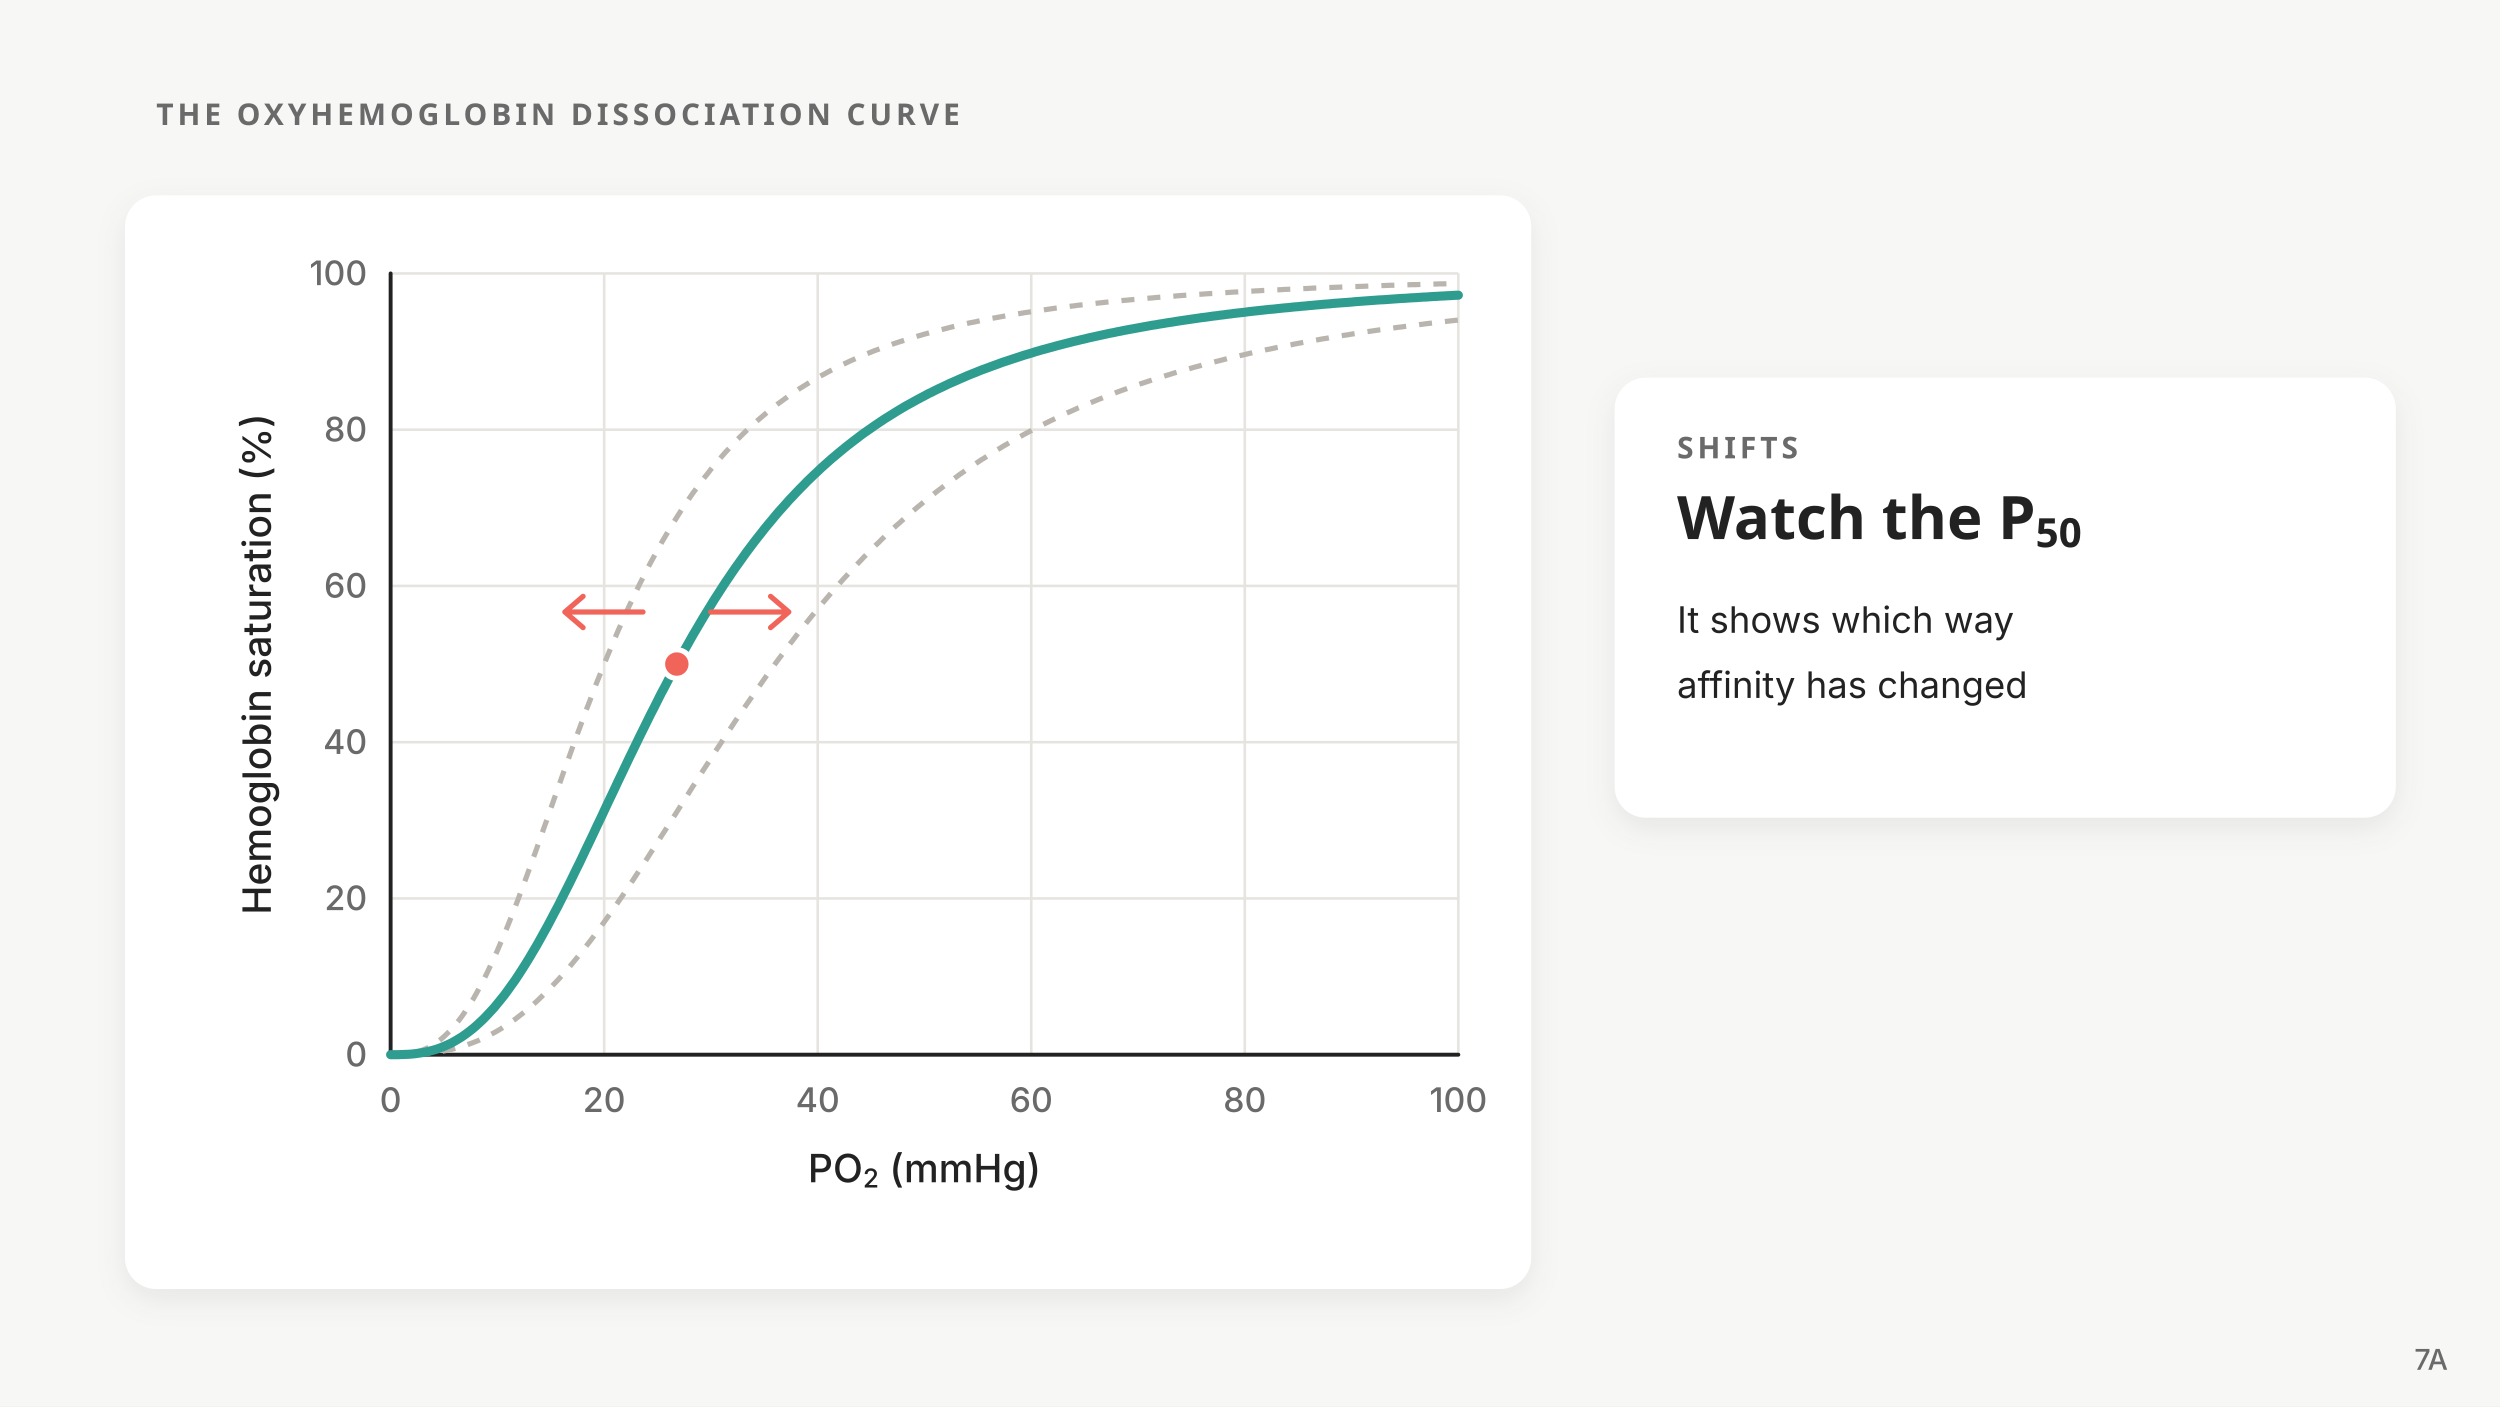
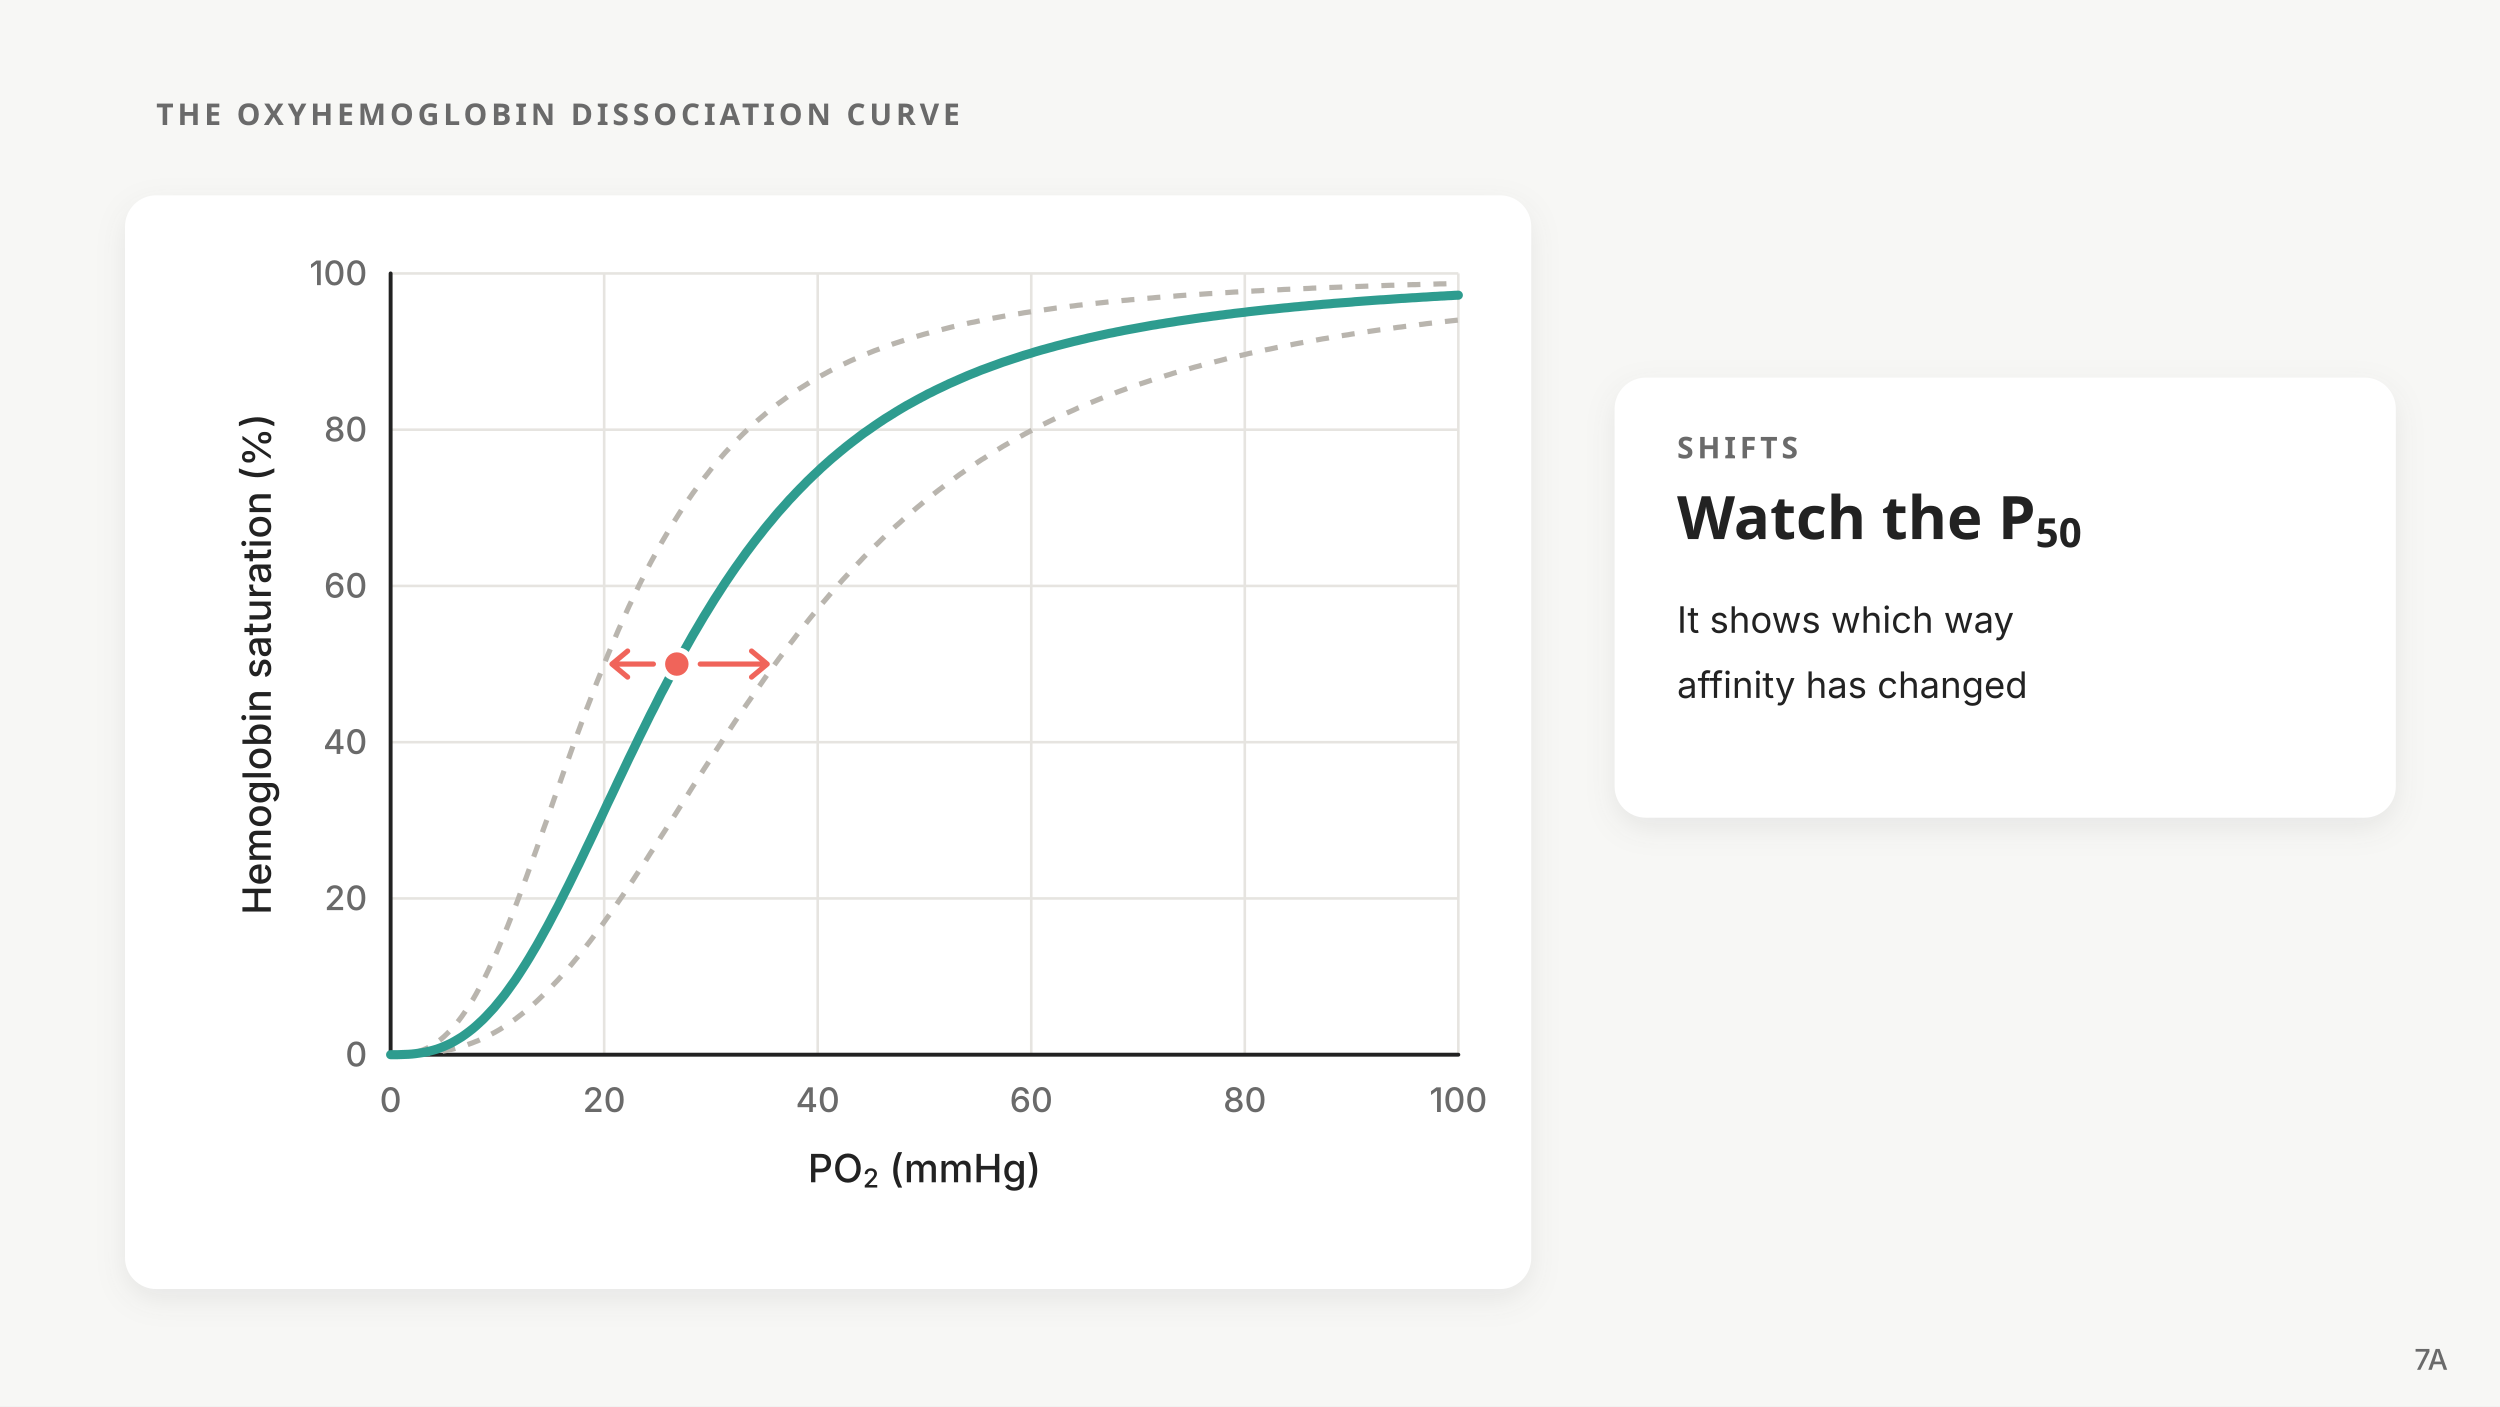
<svg xmlns="http://www.w3.org/2000/svg" width="1920" height="1080" viewBox="0 0 1920 1080">
  <defs>
    <filter id="soft" x="-20%" y="-20%" width="140%" height="160%">
      <feGaussianBlur stdDeviation="12" />
    </filter>
  </defs>
  <g id="Background_x2F_Fill">
    <rect width="1920" height="1080" fill="#F7F7F5" />
  </g>
  <g id="Header_x2F_Kicker">
    <text x="120.0" y="96.0" text-anchor="start" style="font-family:Manrope;font-size:23px;font-weight:700;letter-spacing:3px" fill="#6A6A6A">THE OXYHEMOGLOBIN DISSOCIATION CURVE</text>
  </g>
  <g id="Background_x2F_Stage">
    <rect x="96" y="158" width="1080" height="840" rx="24" fill="#222222" opacity="0.08" filter="url(#soft)" />
    <rect x="96" y="150" width="1080" height="840" rx="24" fill="#FFFFFF" />
  </g>
  <g id="Graph_x2F_Grid">
    <line x1="300.0" y1="210" x2="300.0" y2="810" stroke="#E6E4E0" stroke-width="2" />
    <line x1="300" y1="810.0" x2="1120" y2="810.0" stroke="#E6E4E0" stroke-width="2" />
    <line x1="464.0" y1="210" x2="464.0" y2="810" stroke="#E6E4E0" stroke-width="2" />
    <line x1="300" y1="690.0" x2="1120" y2="690.0" stroke="#E6E4E0" stroke-width="2" />
    <line x1="628.0" y1="210" x2="628.0" y2="810" stroke="#E6E4E0" stroke-width="2" />
    <line x1="300" y1="570.0" x2="1120" y2="570.0" stroke="#E6E4E0" stroke-width="2" />
    <line x1="792.0" y1="210" x2="792.0" y2="810" stroke="#E6E4E0" stroke-width="2" />
    <line x1="300" y1="450.0" x2="1120" y2="450.0" stroke="#E6E4E0" stroke-width="2" />
    <line x1="956.0" y1="210" x2="956.0" y2="810" stroke="#E6E4E0" stroke-width="2" />
    <line x1="300" y1="330.0" x2="1120" y2="330.0" stroke="#E6E4E0" stroke-width="2" />
    <line x1="1120.0" y1="210" x2="1120.0" y2="810" stroke="#E6E4E0" stroke-width="2" />
    <line x1="300" y1="210.0" x2="1120" y2="210.0" stroke="#E6E4E0" stroke-width="2" />
  </g>
  <g id="Graph_x2F_Axes">
    <line x1="300" y1="810" x2="1120" y2="810" stroke="#222222" stroke-width="3" stroke-linecap="round" />
    <text x="300.0" y="854.0" text-anchor="middle" style="font-family:Inter;font-size:26px;font-weight:500" fill="#6A6A6A">0</text>
    <text x="464.0" y="854.0" text-anchor="middle" style="font-family:Inter;font-size:26px;font-weight:500" fill="#6A6A6A">20</text>
    <text x="628.0" y="854.0" text-anchor="middle" style="font-family:Inter;font-size:26px;font-weight:500" fill="#6A6A6A">40</text>
    <text x="792.0" y="854.0" text-anchor="middle" style="font-family:Inter;font-size:26px;font-weight:500" fill="#6A6A6A">60</text>
    <text x="956.0" y="854.0" text-anchor="middle" style="font-family:Inter;font-size:26px;font-weight:500" fill="#6A6A6A">80</text>
    <text x="1120.0" y="854.0" text-anchor="middle" style="font-family:Inter;font-size:26px;font-weight:500" fill="#6A6A6A">100</text>
    <text x="710.0" y="908.0" text-anchor="middle" style="font-family:Inter;font-size:30px;font-weight:500" fill="#222222">PO<tspan font-size="20" baseline-shift="sub">2</tspan> (mmHg)</text>
    <line x1="300" y1="210" x2="300" y2="810" stroke="#222222" stroke-width="3" stroke-linecap="round" />
    <text x="282.0" y="819.0" text-anchor="end" style="font-family:Inter;font-size:26px;font-weight:500" fill="#6A6A6A">0</text>
    <text x="282.0" y="699.0" text-anchor="end" style="font-family:Inter;font-size:26px;font-weight:500" fill="#6A6A6A">20</text>
    <text x="282.0" y="579.0" text-anchor="end" style="font-family:Inter;font-size:26px;font-weight:500" fill="#6A6A6A">40</text>
    <text x="282.0" y="459.0" text-anchor="end" style="font-family:Inter;font-size:26px;font-weight:500" fill="#6A6A6A">60</text>
    <text x="282.0" y="339.0" text-anchor="end" style="font-family:Inter;font-size:26px;font-weight:500" fill="#6A6A6A">80</text>
    <text x="282.0" y="219.0" text-anchor="end" style="font-family:Inter;font-size:26px;font-weight:500" fill="#6A6A6A">100</text>
    <text transform="translate(208,510.0) rotate(-90)" text-anchor="middle" style="font-family:Inter;font-size:30px;font-weight:500" fill="#222222">Hemoglobin saturation (%)</text>
  </g>
  <g id="Curves_x2F_Ghosts">
    <path d="M300.0,810.0 L302.7,810.0 L305.5,809.9 L308.2,809.8 L310.9,809.6 L313.7,809.3 L316.4,808.8 L319.1,808.2 L321.9,807.4 L324.6,806.4 L327.3,805.3 L330.1,803.9 L332.8,802.3 L335.5,800.5 L338.3,798.4 L341.0,796.1 L343.7,793.5 L346.5,790.7 L349.2,787.6 L351.9,784.3 L354.7,780.6 L357.4,776.7 L360.1,772.5 L362.9,768.1 L365.6,763.4 L368.3,758.4 L371.1,753.2 L373.8,747.7 L376.5,742.0 L379.3,736.1 L382.0,730.0 L384.7,723.6 L387.5,717.1 L390.2,710.4 L392.9,703.5 L395.7,696.5 L398.4,689.3 L401.1,682.0 L403.9,674.6 L406.6,667.1 L409.3,659.6 L412.1,651.9 L414.8,644.2 L417.5,636.5 L420.3,628.8 L423.0,621.0 L425.7,613.2 L428.5,605.5 L431.2,597.7 L433.9,590.0 L436.7,582.4 L439.4,574.8 L442.1,567.2 L444.9,559.8 L447.6,552.4 L450.3,545.1 L453.1,537.9 L455.8,530.7 L458.5,523.7 L461.3,516.8 L464.0,510.0 L466.7,503.3 L469.5,496.7 L472.2,490.3 L474.9,483.9 L477.7,477.7 L480.4,471.6 L483.1,465.6 L485.9,459.8 L488.6,454.1 L491.3,448.5 L494.1,443.0 L496.8,437.6 L499.5,432.4 L502.3,427.3 L505.0,422.3 L507.7,417.4 L510.5,412.6 L513.2,408.0 L515.9,403.4 L518.7,399.0 L521.4,394.7 L524.1,390.5 L526.9,386.4 L529.6,382.4 L532.3,378.5 L535.1,374.7 L537.8,371.0 L540.5,367.4 L543.3,363.9 L546.0,360.4 L548.7,357.1 L551.5,353.8 L554.2,350.7 L556.9,347.6 L559.7,344.6 L562.4,341.7 L565.1,338.8 L567.9,336.0 L570.6,333.3 L573.3,330.7 L576.1,328.1 L578.8,325.6 L581.5,323.2 L584.3,320.8 L587.0,318.5 L589.7,316.2 L592.5,314.0 L595.2,311.9 L597.9,309.8 L600.7,307.8 L603.4,305.8 L606.1,303.8 L608.9,302.0 L611.6,300.1 L614.3,298.3 L617.1,296.6 L619.8,294.9 L622.5,293.2 L625.3,291.6 L628.0,290.0 L630.7,288.5 L633.5,287.0 L636.2,285.5 L638.9,284.1 L641.7,282.7 L644.4,281.3 L647.1,280.0 L649.9,278.7 L652.6,277.4 L655.3,276.2 L658.1,275.0 L660.8,273.8 L663.5,272.6 L666.3,271.5 L669.0,270.4 L671.7,269.3 L674.5,268.3 L677.2,267.3 L679.9,266.3 L682.7,265.3 L685.4,264.3 L688.1,263.4 L690.9,262.5 L693.6,261.6 L696.3,260.7 L699.1,259.9 L701.8,259.0 L704.5,258.2 L707.3,257.4 L710.0,256.6 L712.7,255.9 L715.5,255.1 L718.2,254.4 L720.9,253.7 L723.7,253.0 L726.4,252.3 L729.1,251.6 L731.9,250.9 L734.6,250.3 L737.3,249.7 L740.1,249.0 L742.8,248.4 L745.5,247.8 L748.3,247.3 L751.0,246.7 L753.7,246.1 L756.5,245.6 L759.2,245.0 L761.9,244.5 L764.7,244.0 L767.4,243.5 L770.1,243.0 L772.9,242.5 L775.6,242.1 L778.3,241.6 L781.1,241.1 L783.8,240.7 L786.5,240.2 L789.3,239.8 L792.0,239.4 L794.7,239.0 L797.5,238.6 L800.2,238.2 L802.9,237.8 L805.7,237.4 L808.4,237.0 L811.1,236.6 L813.9,236.3 L816.6,235.9 L819.3,235.6 L822.1,235.2 L824.8,234.9 L827.5,234.5 L830.3,234.2 L833.0,233.9 L835.7,233.6 L838.5,233.3 L841.2,233.0 L843.9,232.7 L846.7,232.4 L849.4,232.1 L852.1,231.8 L854.9,231.5 L857.6,231.3 L860.3,231.0 L863.1,230.7 L865.8,230.5 L868.5,230.2 L871.3,230.0 L874.0,229.7 L876.7,229.5 L879.5,229.2 L882.2,229.0 L884.9,228.8 L887.7,228.5 L890.4,228.3 L893.1,228.1 L895.9,227.9 L898.6,227.7 L901.3,227.5 L904.1,227.2 L906.8,227.0 L909.5,226.8 L912.3,226.6 L915.0,226.5 L917.7,226.3 L920.5,226.1 L923.2,225.9 L925.9,225.7 L928.7,225.5 L931.4,225.4 L934.1,225.2 L936.9,225.0 L939.6,224.8 L942.3,224.7 L945.1,224.5 L947.8,224.3 L950.5,224.2 L953.3,224.0 L956.0,223.9 L958.7,223.7 L961.5,223.6 L964.2,223.4 L966.9,223.3 L969.7,223.1 L972.4,223.0 L975.1,222.9 L977.9,222.7 L980.6,222.6 L983.3,222.5 L986.1,222.3 L988.8,222.2 L991.5,222.1 L994.3,222.0 L997.0,221.8 L999.7,221.7 L1002.5,221.6 L1005.2,221.5 L1007.9,221.3 L1010.7,221.2 L1013.4,221.1 L1016.1,221.0 L1018.9,220.9 L1021.6,220.8 L1024.3,220.7 L1027.1,220.6 L1029.8,220.5 L1032.5,220.4 L1035.3,220.3 L1038.0,220.2 L1040.7,220.1 L1043.5,220.0 L1046.2,219.9 L1048.9,219.8 L1051.7,219.7 L1054.4,219.6 L1057.1,219.5 L1059.9,219.4 L1062.6,219.3 L1065.3,219.2 L1068.1,219.1 L1070.8,219.1 L1073.5,219.0 L1076.3,218.9 L1079.0,218.8 L1081.7,218.7 L1084.5,218.6 L1087.2,218.6 L1089.9,218.5 L1092.7,218.4 L1095.4,218.3 L1098.1,218.3 L1100.9,218.2 L1103.6,218.1 L1106.3,218.0 L1109.1,218.0 L1111.8,217.9 L1114.5,217.8 L1117.3,217.7 L1120.0,217.7" fill="none" stroke="#B9B5AE" stroke-width="4" stroke-dasharray="10 10" />
    <path d="M300.0,810.0 L302.7,810.0 L305.5,810.0 L308.2,810.0 L310.9,809.9 L313.7,809.9 L316.4,809.8 L319.1,809.6 L321.9,809.5 L324.6,809.3 L327.3,809.0 L330.1,808.7 L332.8,808.4 L335.5,808.0 L338.3,807.6 L341.0,807.1 L343.7,806.6 L346.5,806.0 L349.2,805.3 L351.9,804.5 L354.7,803.7 L357.4,802.9 L360.1,801.9 L362.9,800.9 L365.6,799.8 L368.3,798.7 L371.1,797.4 L373.8,796.1 L376.5,794.7 L379.3,793.2 L382.0,791.7 L384.7,790.1 L387.5,788.3 L390.2,786.5 L392.9,784.6 L395.7,782.7 L398.4,780.6 L401.1,778.5 L403.9,776.3 L406.6,774.0 L409.3,771.6 L412.1,769.1 L414.8,766.5 L417.5,763.9 L420.3,761.2 L423.0,758.4 L425.7,755.5 L428.5,752.6 L431.2,749.6 L433.9,746.5 L436.7,743.3 L439.4,740.1 L442.1,736.8 L444.9,733.4 L447.6,730.0 L450.3,726.5 L453.1,722.9 L455.8,719.3 L458.5,715.6 L461.3,711.9 L464.0,708.1 L466.7,704.3 L469.5,700.4 L472.2,696.5 L474.9,692.5 L477.7,688.5 L480.4,684.5 L483.1,680.4 L485.9,676.3 L488.6,672.1 L491.3,668.0 L494.1,663.8 L496.8,659.6 L499.5,655.3 L502.3,651.1 L505.0,646.8 L507.7,642.5 L510.5,638.2 L513.2,633.9 L515.9,629.6 L518.7,625.3 L521.4,621.0 L524.1,616.7 L526.9,612.4 L529.6,608.0 L532.3,603.7 L535.1,599.5 L537.8,595.2 L540.5,590.9 L543.3,586.6 L546.0,582.4 L548.7,578.2 L551.5,573.9 L554.2,569.8 L556.9,565.6 L559.7,561.4 L562.4,557.3 L565.1,553.2 L567.9,549.1 L570.6,545.1 L573.3,541.1 L576.1,537.1 L578.8,533.1 L581.5,529.2 L584.3,525.3 L587.0,521.4 L589.7,517.6 L592.5,513.8 L595.2,510.0 L597.9,506.3 L600.7,502.6 L603.4,498.9 L606.1,495.3 L608.9,491.7 L611.6,488.1 L614.3,484.6 L617.1,481.1 L619.8,477.7 L622.5,474.3 L625.3,470.9 L628.0,467.6 L630.7,464.3 L633.5,461.1 L636.2,457.9 L638.9,454.7 L641.7,451.6 L644.4,448.5 L647.1,445.4 L649.9,442.4 L652.6,439.4 L655.3,436.4 L658.1,433.5 L660.8,430.7 L663.5,427.8 L666.3,425.0 L669.0,422.3 L671.7,419.5 L674.5,416.9 L677.2,414.2 L679.9,411.6 L682.7,409.0 L685.4,406.4 L688.1,403.9 L690.9,401.5 L693.6,399.0 L696.3,396.6 L699.1,394.2 L701.8,391.9 L704.5,389.6 L707.3,387.3 L710.0,385.0 L712.7,382.8 L715.5,380.6 L718.2,378.5 L720.9,376.4 L723.7,374.3 L726.4,372.2 L729.1,370.2 L731.9,368.2 L734.6,366.2 L737.3,364.2 L740.1,362.3 L742.8,360.4 L745.5,358.6 L748.3,356.7 L751.0,354.9 L753.7,353.1 L756.5,351.4 L759.2,349.6 L761.9,347.9 L764.7,346.2 L767.4,344.6 L770.1,342.9 L772.9,341.3 L775.6,339.7 L778.3,338.2 L781.1,336.6 L783.8,335.1 L786.5,333.6 L789.3,332.1 L792.0,330.7 L794.7,329.2 L797.5,327.8 L800.2,326.4 L802.9,325.1 L805.7,323.7 L808.4,322.4 L811.1,321.1 L813.9,319.8 L816.6,318.5 L819.3,317.2 L822.1,316.0 L824.8,314.8 L827.5,313.5 L830.3,312.4 L833.0,311.2 L835.7,310.0 L838.5,308.9 L841.2,307.8 L843.9,306.7 L846.7,305.6 L849.4,304.5 L852.1,303.4 L854.9,302.4 L857.6,301.3 L860.3,300.3 L863.1,299.3 L865.8,298.3 L868.5,297.4 L871.3,296.4 L874.0,295.4 L876.7,294.5 L879.5,293.6 L882.2,292.7 L884.9,291.8 L887.7,290.9 L890.4,290.0 L893.1,289.2 L895.9,288.3 L898.6,287.5 L901.3,286.6 L904.1,285.8 L906.8,285.0 L909.5,284.2 L912.3,283.5 L915.0,282.7 L917.7,281.9 L920.5,281.2 L923.2,280.4 L925.9,279.7 L928.7,279.0 L931.4,278.3 L934.1,277.6 L936.9,276.9 L939.6,276.2 L942.3,275.5 L945.1,274.8 L947.8,274.2 L950.5,273.5 L953.3,272.9 L956.0,272.3 L958.7,271.6 L961.5,271.0 L964.2,270.4 L966.9,269.8 L969.7,269.2 L972.4,268.6 L975.1,268.1 L977.9,267.5 L980.6,266.9 L983.3,266.4 L986.1,265.8 L988.8,265.3 L991.5,264.8 L994.3,264.2 L997.0,263.7 L999.7,263.2 L1002.5,262.7 L1005.2,262.2 L1007.9,261.7 L1010.7,261.2 L1013.4,260.7 L1016.1,260.2 L1018.9,259.8 L1021.6,259.3 L1024.3,258.8 L1027.1,258.4 L1029.8,257.9 L1032.5,257.5 L1035.3,257.1 L1038.0,256.6 L1040.7,256.2 L1043.5,255.8 L1046.2,255.4 L1048.9,254.9 L1051.7,254.5 L1054.4,254.1 L1057.1,253.7 L1059.9,253.3 L1062.6,253.0 L1065.3,252.6 L1068.1,252.2 L1070.8,251.8 L1073.5,251.4 L1076.3,251.1 L1079.0,250.7 L1081.7,250.4 L1084.5,250.0 L1087.2,249.7 L1089.9,249.3 L1092.7,249.0 L1095.4,248.6 L1098.1,248.3 L1100.9,248.0 L1103.6,247.6 L1106.3,247.3 L1109.1,247.0 L1111.8,246.7 L1114.5,246.4 L1117.3,246.1 L1120.0,245.8" fill="none" stroke="#B9B5AE" stroke-width="4" stroke-dasharray="10 10" />
  </g>
  <g id="Curves_x2F_Normal">
    <path d="M300.0,810.0 L302.7,810.0 L305.5,810.0 L308.2,809.9 L310.9,809.8 L313.7,809.7 L316.4,809.5 L319.1,809.2 L321.9,808.8 L324.6,808.4 L327.3,807.9 L330.1,807.2 L332.8,806.5 L335.5,805.7 L338.3,804.7 L341.0,803.6 L343.7,802.4 L346.5,801.1 L349.2,799.6 L351.9,798.0 L354.7,796.3 L357.4,794.4 L360.1,792.4 L362.9,790.2 L365.6,787.9 L368.3,785.4 L371.1,782.8 L373.8,780.0 L376.5,777.1 L379.3,774.1 L382.0,770.8 L384.7,767.5 L387.5,764.0 L390.2,760.3 L392.9,756.5 L395.7,752.6 L398.4,748.5 L401.1,744.3 L403.9,739.9 L406.6,735.5 L409.3,730.9 L412.1,726.2 L414.8,721.4 L417.5,716.5 L420.3,711.5 L423.0,706.4 L425.7,701.2 L428.5,696.0 L431.2,690.6 L433.9,685.2 L436.7,679.7 L439.4,674.2 L442.1,668.6 L444.9,663.0 L447.6,657.3 L450.3,651.6 L453.1,645.8 L455.8,640.1 L458.5,634.3 L461.3,628.5 L464.0,622.7 L466.7,616.9 L469.5,611.1 L472.2,605.4 L474.9,599.6 L477.7,593.8 L480.4,588.1 L483.1,582.4 L485.9,576.7 L488.6,571.1 L491.3,565.5 L494.1,559.9 L496.8,554.4 L499.5,548.9 L502.3,543.5 L505.0,538.1 L507.7,532.7 L510.5,527.5 L513.2,522.3 L515.9,517.1 L518.7,512.0 L521.4,507.0 L524.1,502.0 L526.9,497.1 L529.6,492.3 L532.3,487.5 L535.1,482.8 L537.8,478.2 L540.5,473.6 L543.3,469.1 L546.0,464.7 L548.7,460.3 L551.5,456.0 L554.2,451.8 L556.9,447.6 L559.7,443.5 L562.4,439.5 L565.1,435.6 L567.9,431.7 L570.6,427.9 L573.3,424.1 L576.1,420.4 L578.8,416.8 L581.5,413.3 L584.3,409.8 L587.0,406.3 L589.7,403.0 L592.5,399.7 L595.2,396.4 L597.9,393.2 L600.7,390.1 L603.4,387.1 L606.1,384.0 L608.9,381.1 L611.6,378.2 L614.3,375.4 L617.1,372.6 L619.8,369.8 L622.5,367.2 L625.3,364.5 L628.0,362.0 L630.7,359.4 L633.5,356.9 L636.2,354.5 L638.9,352.1 L641.7,349.8 L644.4,347.5 L647.1,345.3 L649.9,343.0 L652.6,340.9 L655.3,338.8 L658.1,336.7 L660.8,334.6 L663.5,332.6 L666.3,330.7 L669.0,328.8 L671.7,326.9 L674.5,325.0 L677.2,323.2 L679.9,321.4 L682.7,319.7 L685.4,318.0 L688.1,316.3 L690.9,314.6 L693.6,313.0 L696.3,311.4 L699.1,309.9 L701.8,308.4 L704.5,306.9 L707.3,305.4 L710.0,304.0 L712.7,302.5 L715.5,301.2 L718.2,299.8 L720.9,298.5 L723.7,297.2 L726.4,295.9 L729.1,294.6 L731.9,293.4 L734.6,292.2 L737.3,291.0 L740.1,289.8 L742.8,288.6 L745.5,287.5 L748.3,286.4 L751.0,285.3 L753.7,284.2 L756.5,283.2 L759.2,282.2 L761.9,281.2 L764.7,280.2 L767.4,279.2 L770.1,278.2 L772.9,277.3 L775.6,276.4 L778.3,275.5 L781.1,274.6 L783.8,273.7 L786.5,272.8 L789.3,272.0 L792.0,271.2 L794.7,270.3 L797.5,269.5 L800.2,268.7 L802.9,268.0 L805.7,267.2 L808.4,266.5 L811.1,265.7 L813.9,265.0 L816.6,264.3 L819.3,263.6 L822.1,262.9 L824.8,262.2 L827.5,261.6 L830.3,260.9 L833.0,260.3 L835.7,259.6 L838.5,259.0 L841.2,258.4 L843.9,257.8 L846.7,257.2 L849.4,256.6 L852.1,256.0 L854.9,255.5 L857.6,254.9 L860.3,254.4 L863.1,253.8 L865.8,253.3 L868.5,252.8 L871.3,252.3 L874.0,251.8 L876.7,251.3 L879.5,250.8 L882.2,250.3 L884.9,249.8 L887.7,249.4 L890.4,248.9 L893.1,248.5 L895.9,248.0 L898.6,247.6 L901.3,247.2 L904.1,246.7 L906.8,246.3 L909.5,245.9 L912.3,245.5 L915.0,245.1 L917.7,244.7 L920.5,244.3 L923.2,243.9 L925.9,243.6 L928.7,243.2 L931.4,242.8 L934.1,242.5 L936.9,242.1 L939.6,241.8 L942.3,241.4 L945.1,241.1 L947.8,240.7 L950.5,240.4 L953.3,240.1 L956.0,239.8 L958.7,239.4 L961.5,239.1 L964.2,238.8 L966.9,238.5 L969.7,238.2 L972.4,237.9 L975.1,237.6 L977.9,237.4 L980.6,237.1 L983.3,236.8 L986.1,236.5 L988.8,236.3 L991.5,236.0 L994.3,235.7 L997.0,235.5 L999.7,235.2 L1002.5,235.0 L1005.2,234.7 L1007.9,234.5 L1010.7,234.2 L1013.4,234.0 L1016.1,233.7 L1018.9,233.5 L1021.6,233.3 L1024.3,233.0 L1027.1,232.8 L1029.8,232.6 L1032.5,232.4 L1035.3,232.2 L1038.0,232.0 L1040.7,231.7 L1043.5,231.5 L1046.2,231.3 L1048.9,231.1 L1051.7,230.9 L1054.4,230.7 L1057.1,230.5 L1059.9,230.3 L1062.6,230.2 L1065.3,230.0 L1068.1,229.8 L1070.8,229.6 L1073.5,229.4 L1076.3,229.2 L1079.0,229.1 L1081.7,228.9 L1084.5,228.7 L1087.2,228.6 L1089.9,228.4 L1092.7,228.2 L1095.4,228.1 L1098.1,227.9 L1100.9,227.7 L1103.6,227.6 L1106.3,227.4 L1109.1,227.3 L1111.8,227.1 L1114.5,227.0 L1117.3,226.8 L1120.0,226.7" fill="none" stroke="#2E9C8F" stroke-width="7" stroke-linecap="round" opacity="1" />
  </g>
  <g id="Marker_x2F_P50">
    <circle cx="519.8" cy="510.0" r="11" fill="#F0645A" stroke="#FFFFFF" stroke-width="4" />
-     <path d="M493.8,470.0 h-60 m14,-12 l-14,12 l14,12 M545.8,470.0 h60 m-14,-12 l14,12 l-14,12" fill="none" stroke="#F0645A" stroke-width="4" stroke-linecap="round" stroke-linejoin="round" />
+     <path d="M501.8,510.0 H470.0 m12,-10 l-12,10 l12,10 M537.8,510.0 H589.2 m-12,-10 l12,10 l-12,10" fill="none" stroke="#F0645A" stroke-width="4" stroke-linecap="round" stroke-linejoin="round" />
  </g>
  <g id="Panel_x2F_Card">
    <rect x="1240" y="298" width="600" height="338" rx="24" fill="#222222" opacity="0.08" filter="url(#soft)" />
    <rect x="1240" y="290" width="600" height="338" rx="24" fill="#FFFFFF" />
    <text x="1288.0" y="352.0" text-anchor="start" style="font-family:Manrope;font-size:23px;font-weight:700;letter-spacing:3px" fill="#6A6A6A">SHIFTS</text>
    <text x="1288.0" y="414.0" text-anchor="start" style="font-family:Manrope;font-size:46px;font-weight:600" fill="#222222">Watch the P<tspan font-size="31" baseline-shift="sub">50</tspan>
    </text>
    <text x="1288.0" y="486.0" text-anchor="start" style="font-family:Inter;font-size:28px;font-weight:400" fill="#222222">It shows which way</text>
    <text x="1288.0" y="536.0" text-anchor="start" style="font-family:Inter;font-size:28px;font-weight:400" fill="#222222">affinity has changed</text>
  </g>
  <g id="Meta_x2F_BeatID">
    <text x="1880.0" y="1052.0" text-anchor="end" style="font-family:Inter;font-size:22px;font-weight:500" fill="#6A6A6A">7A</text>
  </g>
</svg>
